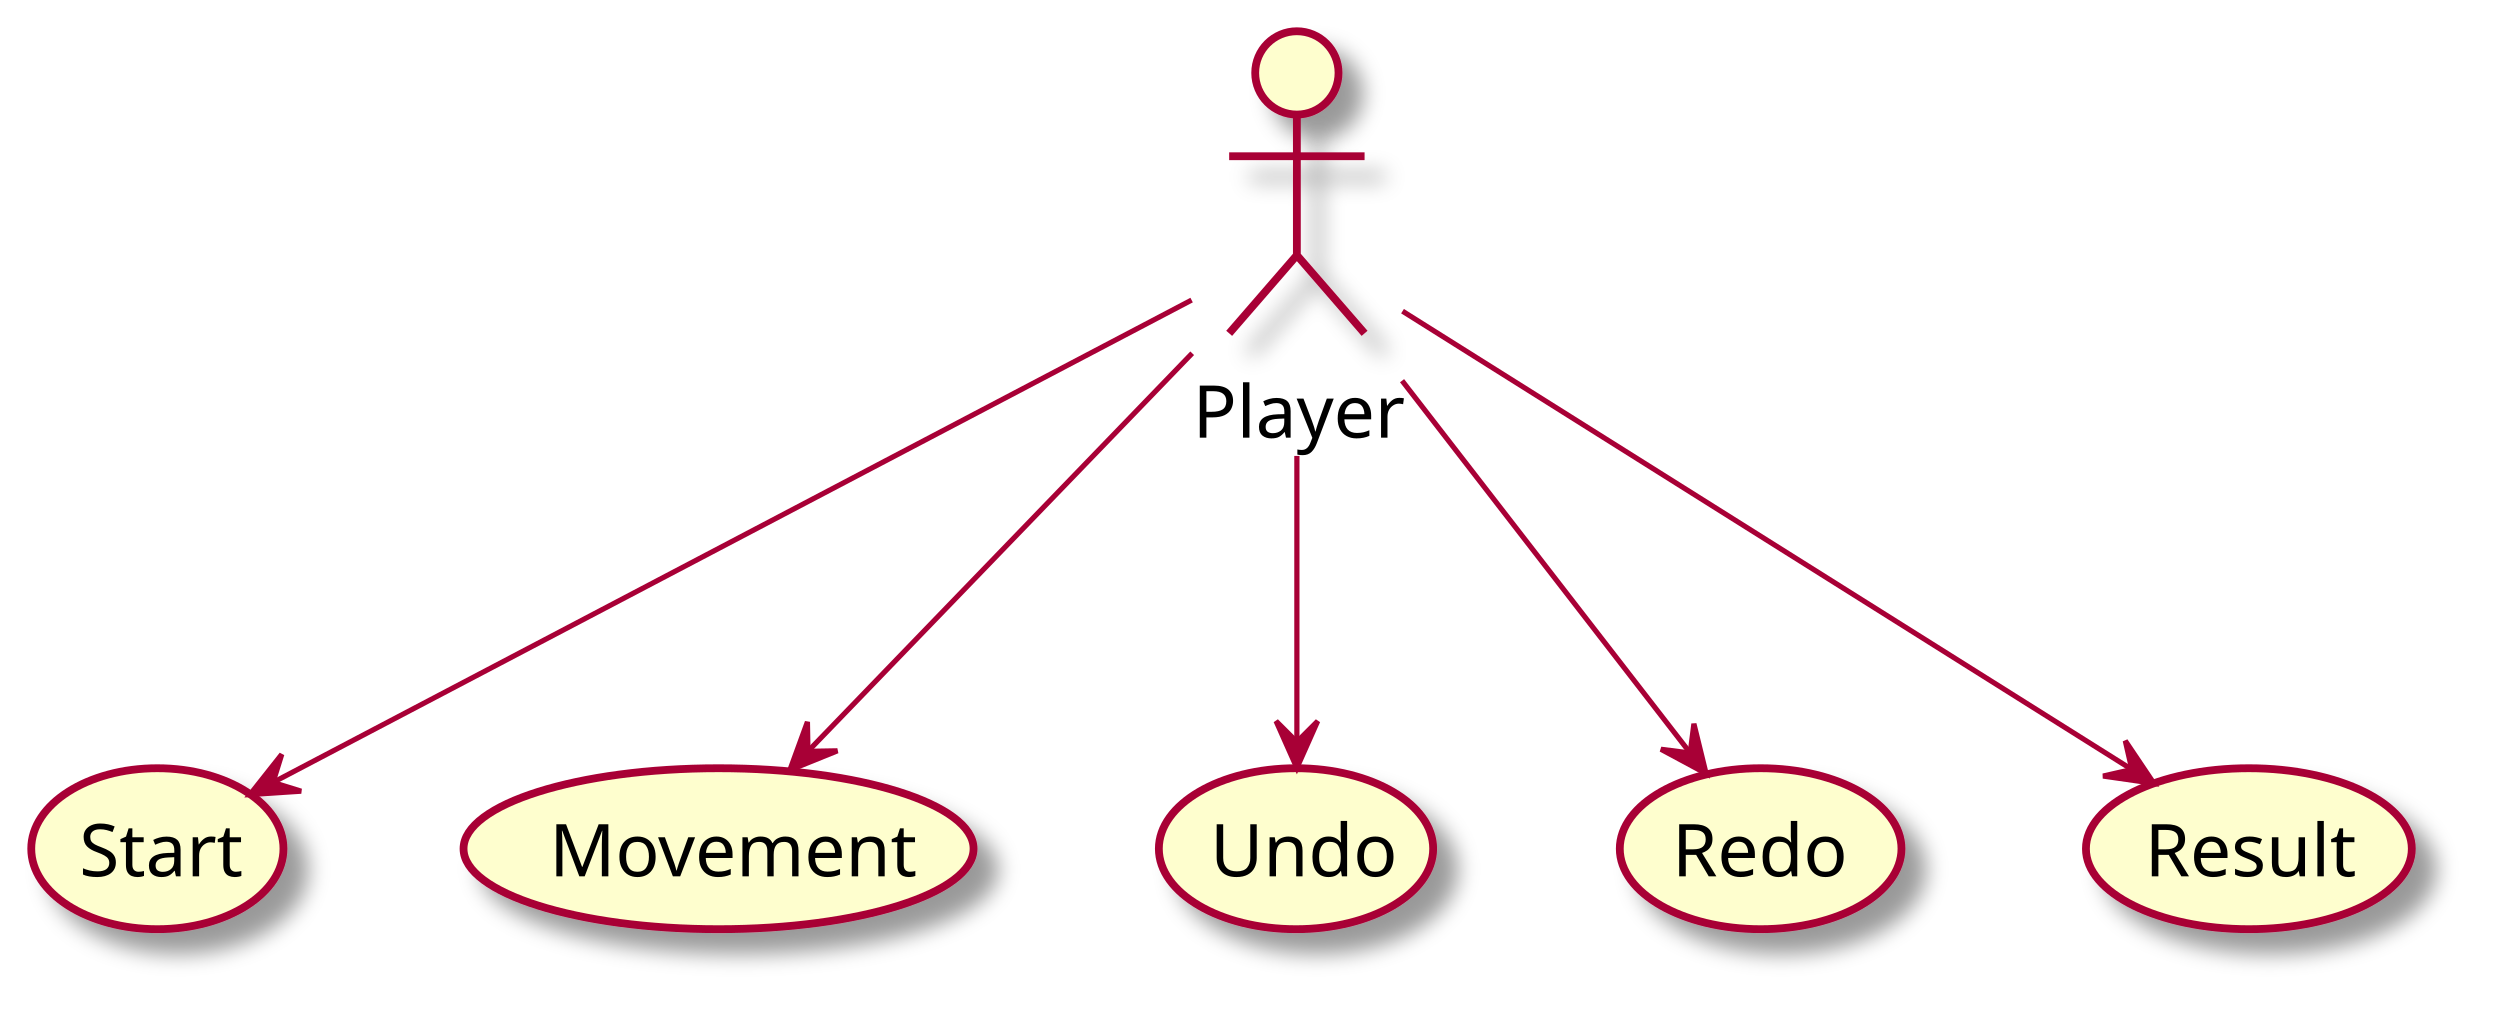
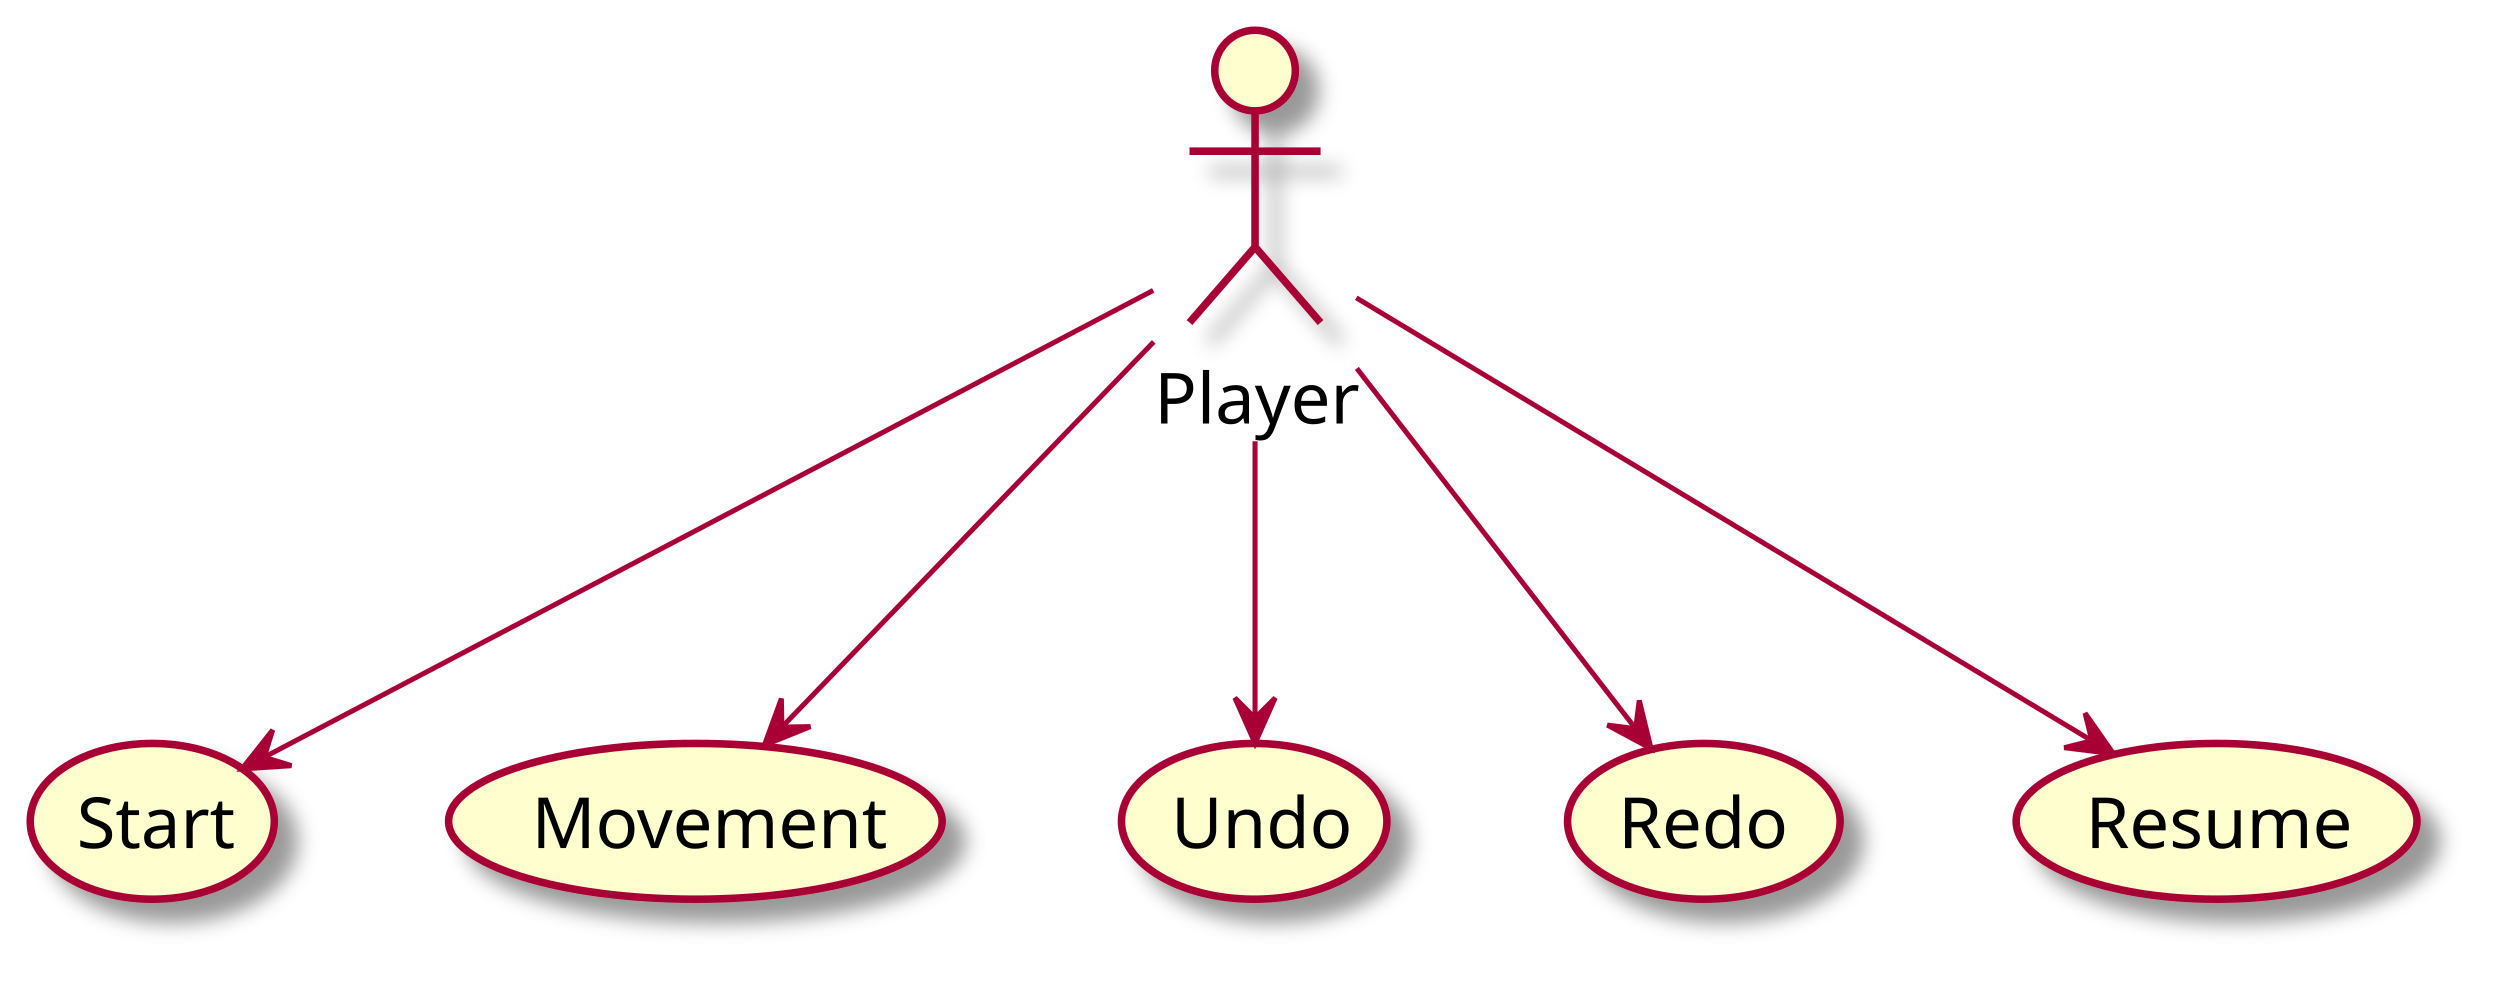
- <svg xmlns="http://www.w3.org/2000/svg" contentScriptType="application/ecmascript" contentStyleType="text/css" height="195px" preserveAspectRatio="none" style="width:480px;height:195px;" version="1.1" viewBox="0 0 480 195" width="480px" zoomAndPan="magnify">
+ <svg xmlns="http://www.w3.org/2000/svg" contentScriptType="application/ecmascript" contentStyleType="text/css" height="195px" preserveAspectRatio="none" style="width:496px;height:195px;" version="1.1" viewBox="0 0 496 195" width="496px" zoomAndPan="magnify">
  <defs>
-     <filter height="300%" id="fuupgmgwi2wpu" width="300%" x="-1" y="-1">
+     <filter height="300%" id="f1horicrw1chfm" width="300%" x="-1" y="-1">
      <feGaussianBlur result="blurOut" stdDeviation="2.0" />
      <feColorMatrix in="blurOut" result="blurOut2" type="matrix" values="0 0 0 0 0 0 0 0 0 0 0 0 0 0 0 0 0 0 .4 0" />
      <feOffset dx="4.0" dy="4.0" in="blurOut2" result="blurOut3" />
      <feBlend in="SourceGraphic" in2="blurOut3" mode="normal" />
    </filter>
  </defs>
  <g>
-     <ellipse cx="249" cy="14" fill="#FEFECE" filter="url(#fuupgmgwi2wpu)" rx="8" ry="8" style="stroke: #A80036; stroke-width: 1.5;" />
-     <path d="M249,22 L249,49 M236,30 L262,30 M249,49 L236,64 M249,49 L262,64 " fill="none" filter="url(#fuupgmgwi2wpu)" style="stroke: #A80036; stroke-width: 1.5;" />
+     <ellipse cx="249" cy="14" fill="#FEFECE" filter="url(#f1horicrw1chfm)" rx="8" ry="8" style="stroke: #A80036; stroke-width: 1.5;" />
+     <path d="M249,22 L249,49 M236,30 L262,30 M249,49 L236,64 M249,49 L262,64 " fill="none" filter="url(#f1horicrw1chfm)" style="stroke: #A80036; stroke-width: 1.5;" />
    <text fill="#000000" font-family="sans-serif" font-size="14" lengthAdjust="spacingAndGlyphs" textLength="40" x="229" y="84.033">Player</text>
-     <ellipse cx="30.213" cy="162.952" fill="#FEFECE" filter="url(#fuupgmgwi2wpu)" rx="24.213" ry="15.452" style="stroke: #A80036; stroke-width: 1.5;" />
+     <ellipse cx="30.213" cy="162.952" fill="#FEFECE" filter="url(#f1horicrw1chfm)" rx="24.213" ry="15.452" style="stroke: #A80036; stroke-width: 1.5;" />
    <text fill="#000000" font-family="sans-serif" font-size="14" lengthAdjust="spacingAndGlyphs" textLength="30" x="15.213" y="168.256">Start</text>
-     <ellipse cx="137.962" cy="162.952" fill="#FEFECE" filter="url(#fuupgmgwi2wpu)" rx="48.962" ry="15.452" style="stroke: #A80036; stroke-width: 1.5;" />
+     <ellipse cx="137.962" cy="162.952" fill="#FEFECE" filter="url(#f1horicrw1chfm)" rx="48.962" ry="15.452" style="stroke: #A80036; stroke-width: 1.5;" />
    <text fill="#000000" font-family="sans-serif" font-size="14" lengthAdjust="spacingAndGlyphs" textLength="65" x="105.462" y="168.256">Movement</text>
-     <ellipse cx="248.834" cy="162.952" fill="#FEFECE" filter="url(#fuupgmgwi2wpu)" rx="26.334" ry="15.452" style="stroke: #A80036; stroke-width: 1.5;" />
+     <ellipse cx="248.834" cy="162.952" fill="#FEFECE" filter="url(#f1horicrw1chfm)" rx="26.334" ry="15.452" style="stroke: #A80036; stroke-width: 1.5;" />
    <text fill="#000000" font-family="sans-serif" font-size="14" lengthAdjust="spacingAndGlyphs" textLength="33" x="232.334" y="168.256">Undo</text>
-     <ellipse cx="338.042" cy="162.952" fill="#FEFECE" filter="url(#fuupgmgwi2wpu)" rx="27.042" ry="15.452" style="stroke: #A80036; stroke-width: 1.5;" />
+     <ellipse cx="338.042" cy="162.952" fill="#FEFECE" filter="url(#f1horicrw1chfm)" rx="27.042" ry="15.452" style="stroke: #A80036; stroke-width: 1.5;" />
    <text fill="#000000" font-family="sans-serif" font-size="14" lengthAdjust="spacingAndGlyphs" textLength="34" x="321.042" y="168.256">Redo</text>
-     <ellipse cx="431.784" cy="162.952" fill="#FEFECE" filter="url(#fuupgmgwi2wpu)" rx="31.284" ry="15.452" style="stroke: #A80036; stroke-width: 1.5;" />
-     <text fill="#000000" font-family="sans-serif" font-size="14" lengthAdjust="spacingAndGlyphs" textLength="40" x="411.784" y="168.256">Result</text>
+     <ellipse cx="439.77" cy="162.952" fill="#FEFECE" filter="url(#f1horicrw1chfm)" rx="39.77" ry="15.452" style="stroke: #A80036; stroke-width: 1.5;" />
+     <text fill="#000000" font-family="sans-serif" font-size="14" lengthAdjust="spacingAndGlyphs" textLength="52" x="413.77" y="168.256">Resume</text>
    <path d="M228.79,57.613 C187.821,79.126 95.254,127.734 52.465,150.203 " fill="none" id="Player-&gt;Start" style="stroke: #A80036; stroke-width: 1.0;" />
    <polygon fill="#A80036" points="47.992,152.552,57.819,151.909,52.418,150.228,54.1,144.827,47.992,152.552" style="stroke: #A80036; stroke-width: 1.0;" />
    <path d="M228.899,67.826 C207.843,89.64 175.122,123.541 155.215,144.164 " fill="none" id="Player-&gt;Movement" style="stroke: #A80036; stroke-width: 1.0;" />
    <polygon fill="#A80036" points="151.653,147.855,160.782,144.157,155.126,144.257,155.026,138.601,151.653,147.855" style="stroke: #A80036; stroke-width: 1.0;" />
    <path d="M249,87.545 C249,106.09 249,127.219 249,142.22 " fill="none" id="Player-&gt;Undo" style="stroke: #A80036; stroke-width: 1.0;" />
    <polygon fill="#A80036" points="249,147.452,253,138.452,249,142.452,245,138.452,249,147.452" style="stroke: #A80036; stroke-width: 1.0;" />
    <path d="M269.195,73.095 C286.074,94.905 309.683,125.41 324.395,144.421 " fill="none" id="Player-&gt;Redo" style="stroke: #A80036; stroke-width: 1.0;" />
    <polygon fill="#A80036" points="327.574,148.528,325.229,138.963,324.514,144.574,318.902,143.859,327.574,148.528" style="stroke: #A80036; stroke-width: 1.0;" />
-     <path d="M269.283,59.746 C303.572,81.294 372.778,124.784 408.888,147.476 " fill="none" id="Player-&gt;Result" style="stroke: #A80036; stroke-width: 1.0;" />
-     <polygon fill="#A80036" points="413.545,150.403,408.052,142.228,409.311,147.743,403.796,149.002,413.545,150.403" style="stroke: #A80036; stroke-width: 1.0;" />
+     <path d="M269.079,59.09 C304.145,80.203 376.459,123.742 414.82,146.839 " fill="none" id="Player-&gt;Resume" style="stroke: #A80036; stroke-width: 1.0;" />
+     <polygon fill="#A80036" points="419.325,149.552,413.677,141.483,415.041,146.973,409.551,148.337,419.325,149.552" style="stroke: #A80036; stroke-width: 1.0;" />
  </g>
</svg>
